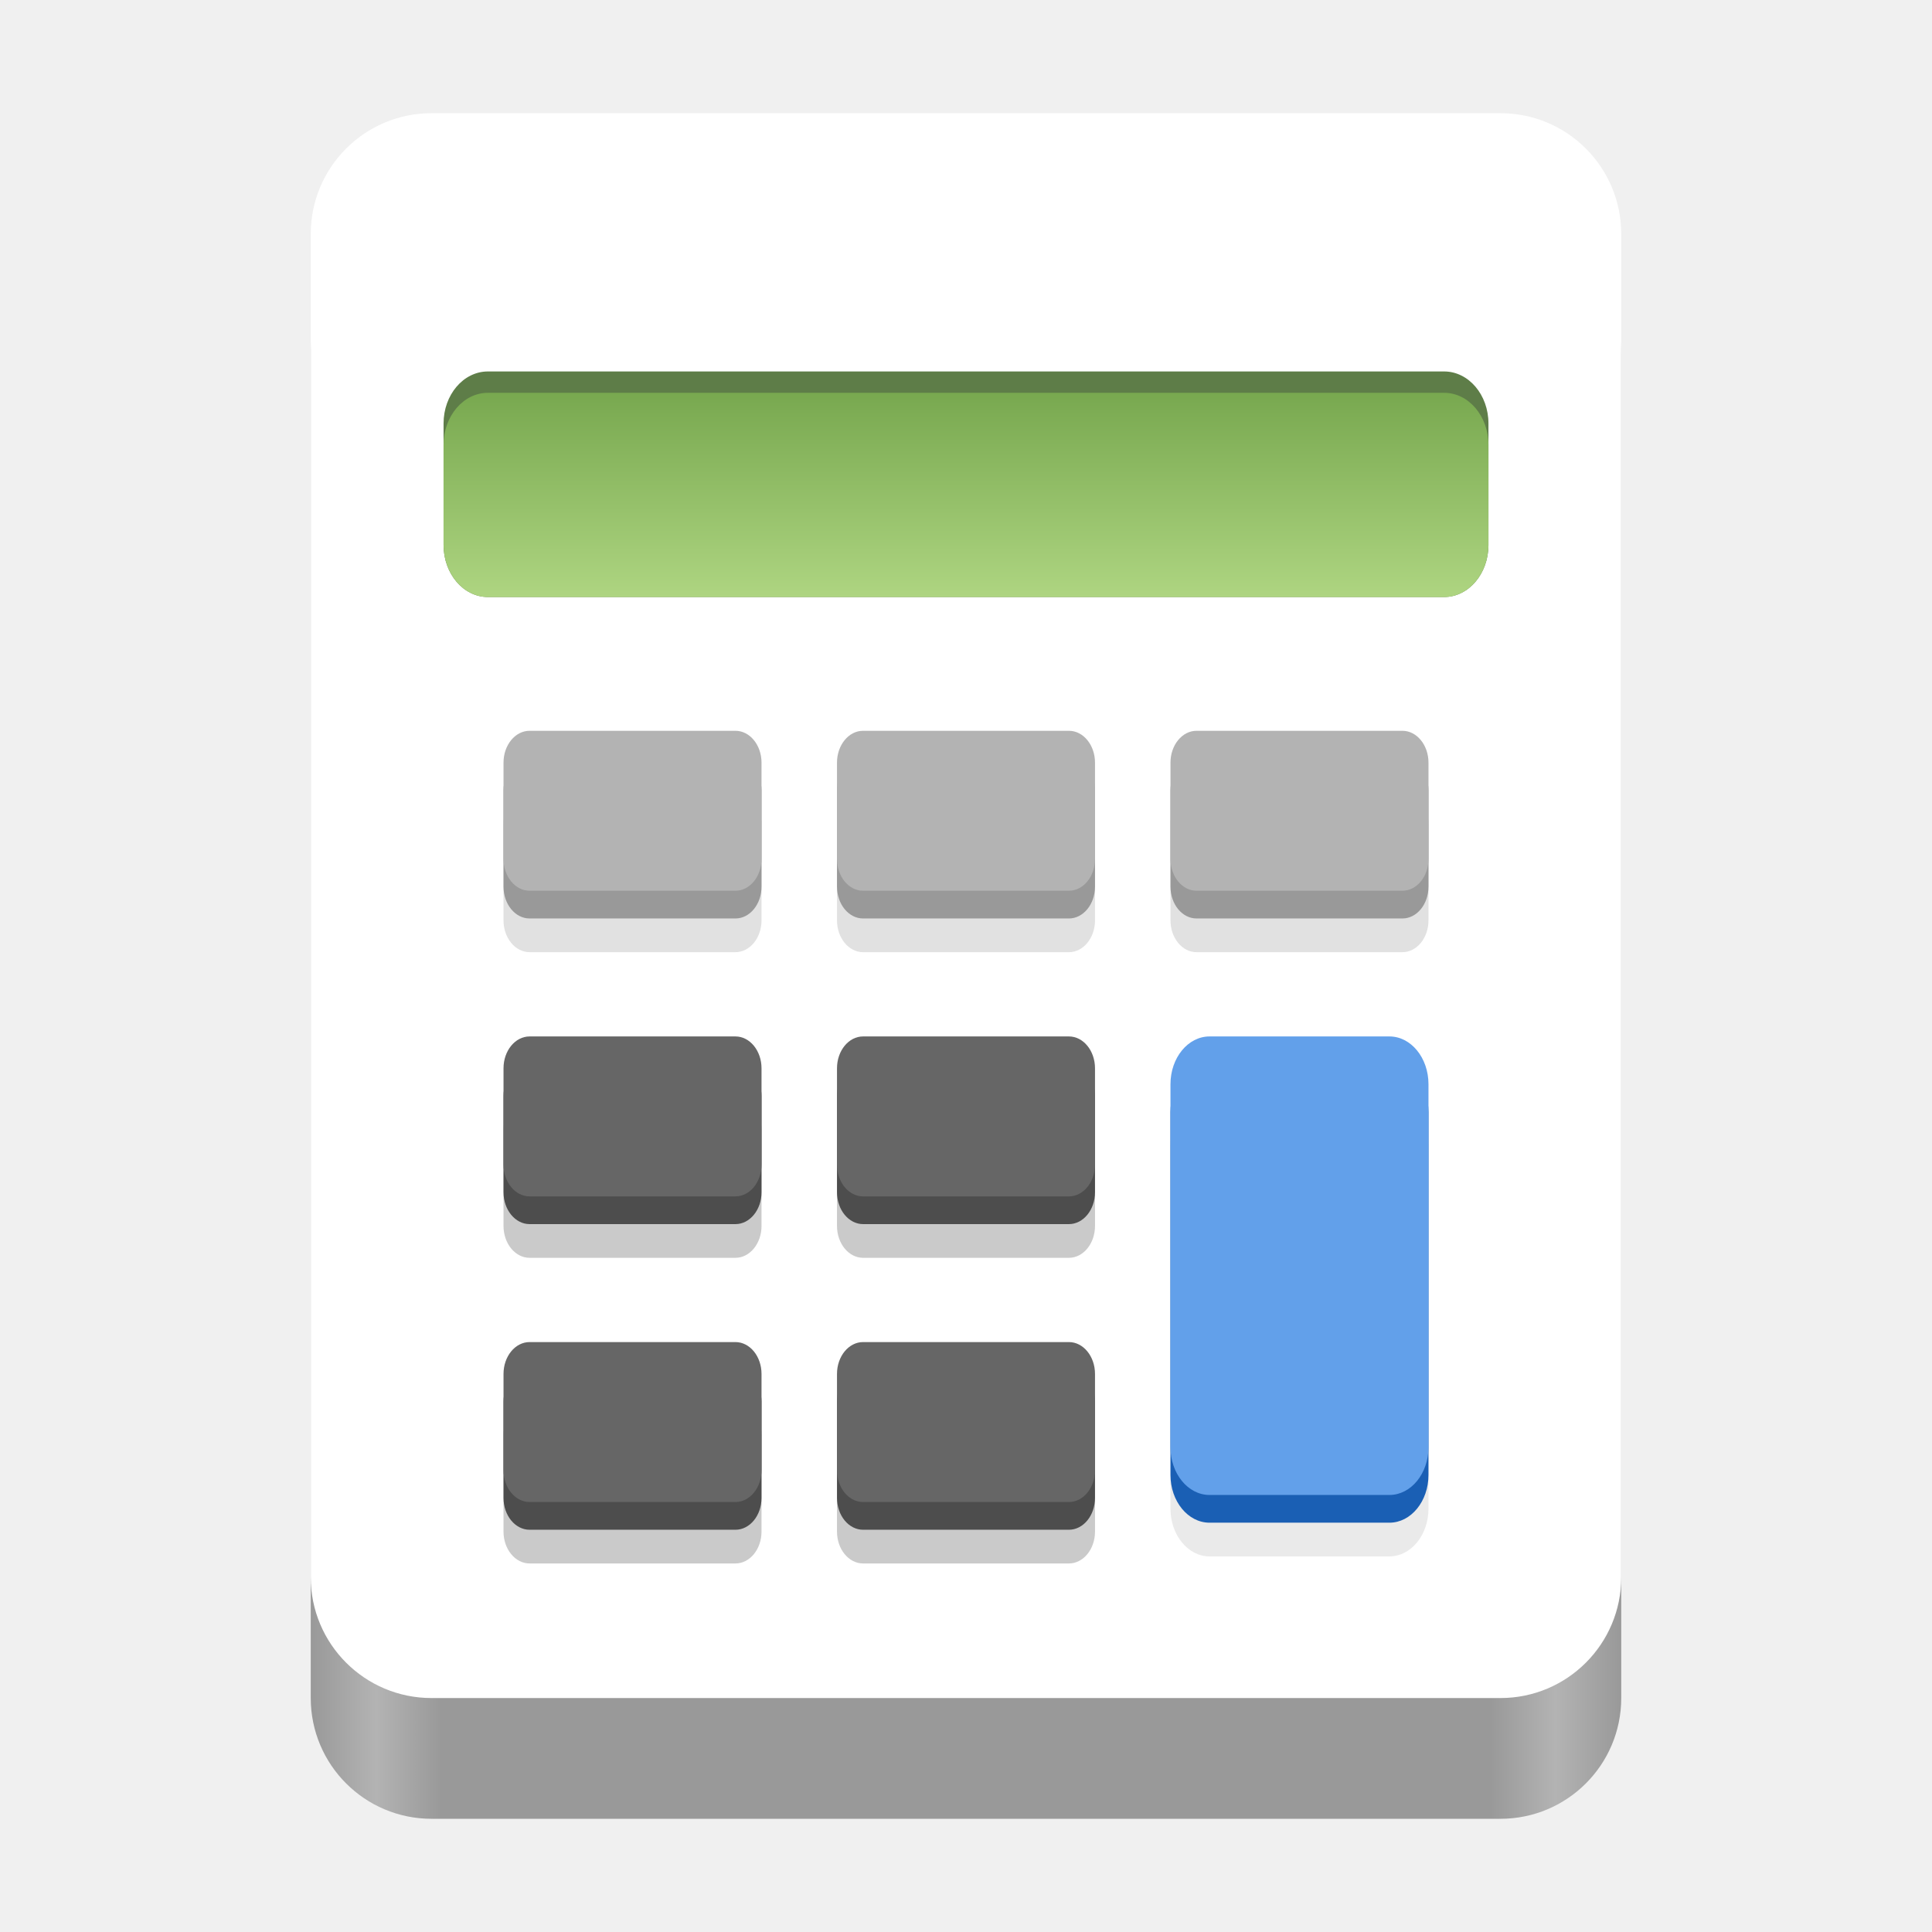
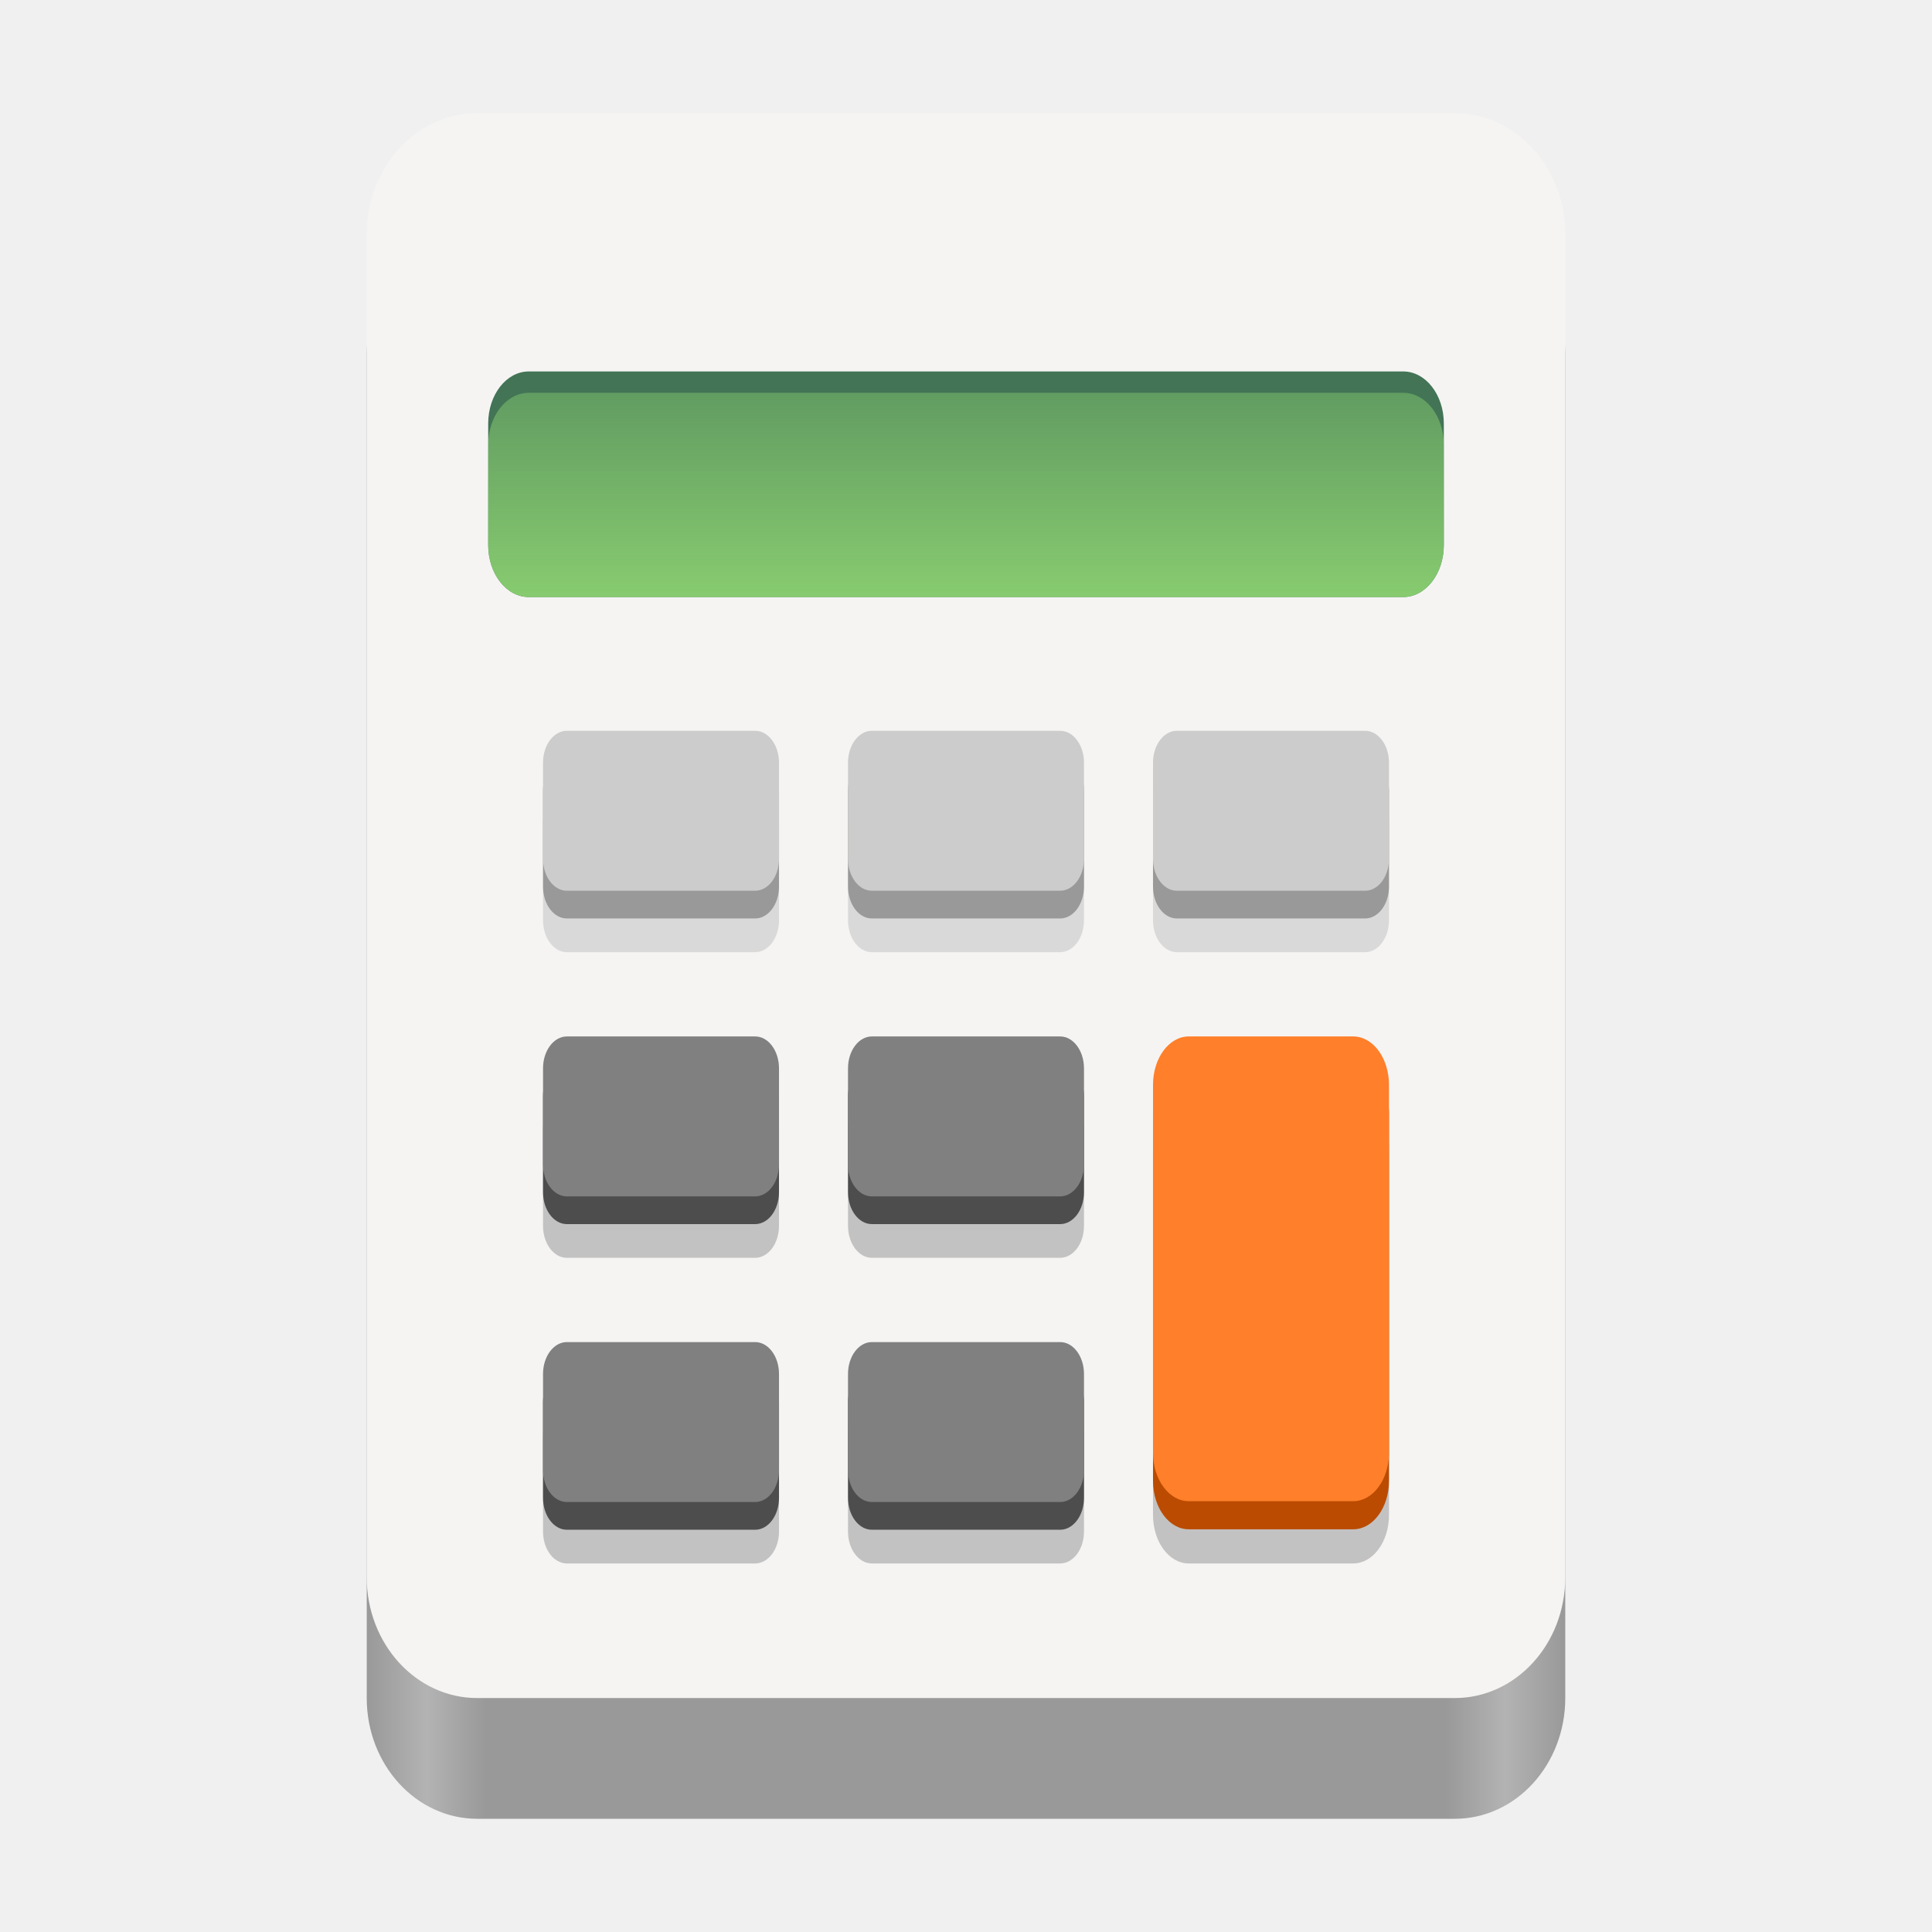
<svg xmlns="http://www.w3.org/2000/svg" xmlns:xlink="http://www.w3.org/1999/xlink" width="128" height="128" viewBox="0 0 128 128" version="1.1" id="svg5">
  <defs id="defs2">
+     <linearGradient id="linearGradient2694">
+       <stop style="stop-color:#87cb6f;stop-opacity:1;" offset="0" id="stop2690" />
+       <stop style="stop-color:#8dd374;stop-opacity:0;" offset="1" id="stop2692" />
+     </linearGradient>
    <linearGradient y2="236" x2="96" y1="236" x1="32" gradientTransform="translate(604.8168,170.5864)" gradientUnits="userSpaceOnUse" id="linearGradient1099" xlink:href="#linearGradient1036" />
    <linearGradient id="linearGradient1036">
      <stop id="stop1032" offset="0" style="stop-color:#d5d3cf;stop-opacity:1;" />
      <stop id="stop1034" offset="1" style="stop-color:#f6f5f4;stop-opacity:1" />
    </linearGradient>
    <radialGradient r="32" fy="-76" fx="-244" cy="-76" cx="-244" gradientTransform="matrix(0.8833333,0,0,0.8833333,-460.3502,463.1197)" gradientUnits="userSpaceOnUse" id="radialGradient1103" xlink:href="#linearGradient1069" />
    <linearGradient id="linearGradient1069">
      <stop id="stop1065" offset="0" style="stop-color:#d5d3cf;stop-opacity:1" />
      <stop id="stop1067-1" offset="1" style="stop-color:#949390;stop-opacity:1" />
    </linearGradient>
    <linearGradient gradientUnits="userSpaceOnUse" y2="232" x2="64" y1="262.5" x1="64" id="linearGradient1027" xlink:href="#linearGradient1025" gradientTransform="translate(-470.5864,432.8168)" />
    <linearGradient id="linearGradient1025">
      <stop id="stop1021" offset="0" style="stop-color:#9a9996;stop-opacity:1" />
      <stop id="stop1023" offset="1" style="stop-color:#77767b;stop-opacity:1" />
    </linearGradient>
    <clipPath clipPathUnits="userSpaceOnUse" id="clipPath1609-7">
      <path id="path1611-5" d="m 252,116 28,-28 v -8 h -36 v 36 z" style="fill:#e74747;stroke:none;stroke-width:0.25px;stroke-linecap:butt;stroke-linejoin:miter;stroke-opacity:1" />
    </clipPath>
    <linearGradient id="linearGradient8241">
      <stop style="stop-color:#999999;stop-opacity:1" offset="0" id="stop8237" />
      <stop style="stop-color:#b3b3b3;stop-opacity:1" offset="0.05" id="stop9349" />
      <stop style="stop-color:#999999;stop-opacity:1" offset="0.1" id="stop21746" />
      <stop style="stop-color:#999999;stop-opacity:1" offset="0.9" id="stop21940" />
      <stop style="stop-color:#b3b3b3;stop-opacity:1" offset="0.95" id="stop9351" />
      <stop style="stop-color:#999999;stop-opacity:1" offset="1" id="stop8239" />
    </linearGradient>
    <radialGradient r="32" fy="-76" fx="-244" cy="-76" cx="-244" gradientTransform="matrix(0.8833333,0,0,0.8833333,-460.3502,463.1197)" gradientUnits="userSpaceOnUse" id="radialGradient1103-5" xlink:href="#linearGradient1069" />
    <clipPath clipPathUnits="userSpaceOnUse" id="clipPath1609-7-7">
      <path id="path1611-5-0" d="m 252,116 28,-28 v -8 h -36 v 36 z" style="fill:#e74747;stroke:none;stroke-width:0.25px;stroke-linecap:butt;stroke-linejoin:miter;stroke-opacity:1" />
    </clipPath>
    <clipPath clipPathUnits="userSpaceOnUse" id="clipPath744">
      <rect style="fill:#1e88e5;fill-opacity:1;stroke-width:0.265" id="rect746" width="541.867" height="541.867" x="0" y="1.5987212e-14" rx="79.375" ry="79.375" />
    </clipPath>
    <clipPath clipPathUnits="userSpaceOnUse" id="clipPath62">
      <rect style="fill:#1e88e5;fill-opacity:1;stroke-width:0.265" id="rect64" width="541.867" height="541.867" x="2.2507105e-05" y="-0.422" rx="79.375" ry="79.375" />
    </clipPath>
-     <linearGradient xlink:href="#linearGradient8241" id="linearGradient8243" x1="11.5" y1="120.5" x2="116.5" y2="120.5" gradientUnits="userSpaceOnUse" gradientTransform="matrix(0.8268888,0,0,1,11.07911,0)" />
+     <linearGradient xlink:href="#linearGradient8241" id="linearGradient8243" x1="11.5" y1="120.5" x2="116.5" y2="120.5" gradientUnits="userSpaceOnUse" gradientTransform="matrix(0.7562482,0,0,1,15.60011,0)" />
    <radialGradient r="32" fy="-76" fx="-244" cy="-76" cx="-244" gradientTransform="matrix(0.8833333,0,0,0.8833333,-460.3502,463.1197)" gradientUnits="userSpaceOnUse" id="radialGradient1103-6" xlink:href="#linearGradient1069" />
    <clipPath clipPathUnits="userSpaceOnUse" id="clipPath1609-7-2">
      <path id="path1611-5-3" d="m 252,116 28,-28 v -8 h -36 v 36 z" style="fill:#e74747;stroke:none;stroke-width:0.25px;stroke-linecap:butt;stroke-linejoin:miter;stroke-opacity:1" />
    </clipPath>
-     <linearGradient id="linearGradient2765">
-       <stop style="stop-color:#aed581;stop-opacity:1" offset="0" id="stop2761" />
-       <stop style="stop-color:#558b2f;stop-opacity:1" offset="1" id="stop2763" />
-     </linearGradient>
-     <linearGradient xlink:href="#linearGradient2765" id="linearGradient2897" x1="305.328" y1="164.568" x2="305.328" y2="26.324" gradientUnits="userSpaceOnUse" gradientTransform="matrix(0.1583634,0,0,0.1612814,21.09406,13.01314)" />
    <clipPath clipPathUnits="userSpaceOnUse" id="clipPath966">
      <rect style="fill:#999999;fill-opacity:1;stroke-width:0.265" id="rect968" width="541.867" height="541.867" x="0" y="-2.8421709e-14" rx="79.375" ry="79.375" />
    </clipPath>
    <clipPath clipPathUnits="userSpaceOnUse" id="clipPath402">
      <rect style="fill:#999999;fill-opacity:1;stroke-width:0.265" id="rect404" width="541.867" height="541.867" x="1.5908203e-05" y="1.5908203e-05" rx="79.375" ry="79.375" />
    </clipPath>
    <clipPath clipPathUnits="userSpaceOnUse" id="clipPath2739">
      <rect style="fill:#999999;fill-opacity:1;stroke-width:0.265" id="rect2741" width="541.867" height="541.867" x="-7.8515623e-06" y="1.863" rx="79.375" ry="79.375" />
    </clipPath>
+     <linearGradient xlink:href="#linearGradient2694" id="linearGradient2696" x1="64" y1="39.555" x2="64" y2="15.5" gradientUnits="userSpaceOnUse" gradientTransform="matrix(0.9145707,0,0,1,5.467479,0)" />
  </defs>
  <g id="layer2">
-     <rect style="fill:url(#linearGradient8243);fill-opacity:1;stroke-width:0.909" id="rect440" width="86.823" height="105" x="20.588" y="15.5" rx="8" ry="8" />
-     <rect style="fill:#ffffff;fill-opacity:1;stroke-width:0.909" id="rect358" width="86.823" height="105" x="20.588" y="7.5" rx="8" ry="8" />
-     <rect style="fill:#5e7d48;fill-opacity:1;stroke:none;stroke-width:0.529;stroke-miterlimit:4;stroke-dasharray:none;stroke-opacity:1" id="rect4359" width="69.227" height="14.945" x="29.387" y="24.61" rx="2.938" ry="3.448" />
-     <rect style="fill:url(#linearGradient2897);stroke-width:4.134" id="rect958" width="69.227" height="13.531" x="29.387" y="26.024" rx="2.938" ry="3.448" />
-     <rect style="opacity:0.3;fill:#999999;stroke-width:1.818" id="rect1812" width="17.094" height="10.597" x="33.359" y="52.487" rx="1.728" ry="2.112" />
-     <rect style="fill:#999999;stroke-width:1.818" id="rect6360" width="17.094" height="10.597" x="33.359" y="50.254" rx="1.728" ry="2.112" />
-     <rect style="fill:#b3b3b3;stroke-width:1.818" id="rect1760" width="17.094" height="10.597" x="33.359" y="48.417" rx="1.728" ry="2.112" />
-     <rect style="opacity:0.3;fill:#4d4d4d;stroke-width:1.818" id="rect1814" width="17.094" height="10.597" x="33.359" y="92.986" rx="1.728" ry="2.112" />
-     <rect style="fill:#4d4d4d;stroke-width:1.818" id="rect6564" width="17.094" height="10.597" x="33.359" y="90.753" rx="1.728" ry="2.112" />
-     <rect style="fill:#666666;stroke-width:1.818" id="rect2137" width="17.094" height="10.597" x="33.359" y="88.916" rx="1.728" ry="2.112" />
-     <g id="g1820" style="opacity:0.3;stroke-width:1.111" transform="matrix(0.2646188,0,0,0.3234156,-5.178204,-13.44593)">
+     <rect style="fill:url(#linearGradient8243);fill-opacity:1;stroke-width:0.87" id="rect440" width="79.406" height="105" x="24.297" y="15.5" rx="7.317" ry="8" />
+     <rect style="fill:#f5f4f3;fill-opacity:1;stroke-width:0.87" id="rect358" width="79.406" height="105" x="24.297" y="7.5" rx="7.317" ry="8" />
+     <rect style="fill:#427455;fill-opacity:1;stroke:none;stroke-width:0.506;stroke-miterlimit:4;stroke-dasharray:none;stroke-opacity:1" id="rect4359" width="63.313" height="14.945" x="32.344" y="24.61" rx="2.687" ry="3.448" />
+     <rect style="fill:url(#linearGradient2696);fill-opacity:1;stroke-width:3.954" id="rect958" width="63.313" height="13.531" x="32.344" y="26.024" rx="2.687" ry="3.448" />
+     <rect style="opacity:0.3;fill:#999999;stroke-width:1.739" id="rect1812" width="15.634" height="10.597" x="35.977" y="52.487" rx="1.581" ry="2.112" />
+     <rect style="fill:#999999;stroke-width:1.739" id="rect6360" width="15.634" height="10.597" x="35.977" y="50.254" rx="1.581" ry="2.112" />
+     <rect style="fill:#cccccc;stroke-width:1.739" id="rect1760" width="15.634" height="10.597" x="35.977" y="48.417" rx="1.581" ry="2.112" />
+     <rect style="opacity:0.3;fill:#4d4d4d;stroke-width:1.739" id="rect1814" width="15.634" height="10.597" x="35.977" y="92.986" rx="1.581" ry="2.112" />
+     <rect style="fill:#4d4d4d;stroke-width:1.739" id="rect6564" width="15.634" height="10.597" x="35.977" y="90.753" rx="1.581" ry="2.112" />
+     <rect style="fill:#808080;stroke-width:1.739" id="rect2137" width="15.634" height="10.597" x="35.977" y="88.916" rx="1.581" ry="2.112" />
+     <g id="g1820" style="opacity:0.3;stroke-width:1.111" transform="matrix(0.2420125,0,0,0.3234156,0.7316451,-13.44593)">
      <rect style="fill:#4d4d4d;stroke-width:8.684" id="rect1818" width="90.264" height="45.783" x="111.246" y="248.042" rx="9.127" ry="9.127" transform="matrix(0.7156538,0,0,0.7156538,66.01995,88.96449)" />
    </g>
-     <g id="g1155" style="stroke-width:1.111" transform="matrix(0.2646188,0,0,0.3234156,-5.178204,-15.67893)">
+     <g id="g1155" style="fill:#4d4d4d;stroke-width:1.111" transform="matrix(0.2420125,0,0,0.3234156,0.7316451,-15.67893)">
      <rect style="fill:#4d4d4d;stroke-width:8.684" id="rect1135" width="90.264" height="45.783" x="111.246" y="248.042" rx="9.127" ry="9.127" transform="matrix(0.7156538,0,0,0.7156538,66.01995,88.96449)" />
    </g>
-     <rect style="fill:#666666;stroke-width:1.818" id="rect1143" width="17.094" height="10.597" x="33.359" y="68.667" rx="1.728" ry="2.112" />
-     <rect style="opacity:0.3;fill:#999999;stroke-width:1.818" id="rect1822" width="17.094" height="10.597" x="55.453" y="52.487" rx="1.728" ry="2.112" />
-     <rect style="fill:#999999;stroke-width:1.818" id="rect6362" width="17.094" height="10.597" x="55.453" y="50.254" rx="1.728" ry="2.112" />
-     <rect style="fill:#b3b3b3;stroke-width:1.818" id="rect1864" width="17.094" height="10.597" x="55.453" y="48.417" rx="1.728" ry="2.112" />
-     <rect style="opacity:0.3;fill:#4d4d4d;stroke-width:1.818" id="rect1824" width="17.094" height="10.597" x="55.453" y="92.986" rx="1.728" ry="2.112" />
-     <rect style="fill:#4d4d4d;stroke-width:1.818" id="rect6566" width="17.094" height="10.597" x="55.453" y="90.753" rx="1.728" ry="2.112" />
-     <rect style="fill:#666666;stroke-width:1.818" id="rect2139" width="17.094" height="10.597" x="55.453" y="88.916" rx="1.728" ry="2.112" />
-     <g id="g1830" style="opacity:0.3;stroke-width:1.111" transform="matrix(0.2646188,0,0,0.3234156,-7.694038,-13.44593)">
+     <rect style="fill:#808080;stroke-width:1.739" id="rect1143" width="15.634" height="10.597" x="35.977" y="68.667" rx="1.581" ry="2.112" />
+     <rect style="opacity:0.3;fill:#999999;stroke-width:1.739" id="rect1822" width="15.634" height="10.597" x="56.183" y="52.487" rx="1.581" ry="2.112" />
+     <rect style="fill:#999999;stroke-width:1.739" id="rect6362" width="15.634" height="10.597" x="56.183" y="50.254" rx="1.581" ry="2.112" />
+     <rect style="fill:#cccccc;stroke-width:1.739" id="rect1864" width="15.634" height="10.597" x="56.183" y="48.417" rx="1.581" ry="2.112" />
+     <rect style="opacity:0.3;fill:#4d4d4d;stroke-width:1.739" id="rect1824" width="15.634" height="10.597" x="56.183" y="92.986" rx="1.581" ry="2.112" />
+     <rect style="fill:#4d4d4d;stroke-width:1.739" id="rect6566" width="15.634" height="10.597" x="56.183" y="90.753" rx="1.581" ry="2.112" />
+     <rect style="fill:#808080;stroke-width:1.739" id="rect2139" width="15.634" height="10.597" x="56.183" y="88.916" rx="1.581" ry="2.112" />
+     <g id="g1830" style="opacity:0.3;stroke-width:1.111" transform="matrix(0.2420125,0,0,0.3234156,-1.569262,-13.44593)">
      <rect style="fill:#4d4d4d;stroke-width:8.684" id="rect1828" width="90.264" height="45.783" x="241.198" y="248.042" rx="9.127" ry="9.127" transform="matrix(0.7156538,0,0,0.7156538,66.01995,88.96449)" />
    </g>
-     <g id="g1152" style="stroke-width:1.111" transform="matrix(0.2646188,0,0,0.3234156,-7.694038,-15.67893)">
+     <g id="g1152" style="fill:#4d4d4d;stroke-width:1.111" transform="matrix(0.2420125,0,0,0.3234156,-1.569262,-15.67893)">
      <rect style="fill:#4d4d4d;stroke-width:8.684" id="rect1137" width="90.264" height="45.783" x="241.198" y="248.042" rx="9.127" ry="9.127" transform="matrix(0.7156538,0,0,0.7156538,66.01995,88.96449)" />
    </g>
-     <rect style="fill:#666666;stroke-width:1.818" id="rect1145" width="17.094" height="10.597" x="55.453" y="68.667" rx="1.728" ry="2.112" />
-     <rect style="opacity:0.3;fill:#999999;stroke-width:1.818" id="rect1832" width="17.094" height="10.597" x="77.547" y="52.487" rx="1.728" ry="2.112" />
-     <rect style="fill:#999999;stroke-width:1.818" id="rect6364" width="17.094" height="10.597" x="77.547" y="50.254" rx="1.728" ry="2.112" />
-     <rect style="fill:#b3b3b3;stroke-width:1.818" id="rect1866" width="17.094" height="10.597" x="77.547" y="48.417" rx="1.728" ry="2.112" />
-     <g id="g1168" transform="matrix(1,0,0,1.116497,2.723626,-14.06761)">
-       <rect style="opacity:0.3;fill:#b8b8b8;fill-opacity:1;stroke-width:2.913" id="rect1834" width="17.094" height="27.209" x="74.823" y="77.747" rx="2.589" ry="2.835" />
-       <rect style="fill:#1a5fb4;stroke-width:2.913" id="rect6568" width="17.094" height="27.209" x="74.823" y="75.747" rx="2.589" ry="2.835" />
-       <rect style="fill:#62a0ea;stroke-width:2.913" id="rect2141" width="17.094" height="27.209" x="74.823" y="74.102" rx="2.589" ry="2.835" />
-     </g>
+     <rect style="fill:#808080;stroke-width:1.739" id="rect1145" width="15.634" height="10.597" x="56.183" y="68.667" rx="1.581" ry="2.112" />
+     <rect style="opacity:0.3;fill:#999999;stroke-width:1.739" id="rect1832" width="15.634" height="10.597" x="76.39" y="52.487" rx="1.581" ry="2.112" />
+     <rect style="fill:#999999;stroke-width:1.739" id="rect6364" width="15.634" height="10.597" x="76.39" y="50.254" rx="1.581" ry="2.112" />
+     <rect style="fill:#cccccc;stroke-width:1.739" id="rect1866" width="15.634" height="10.597" x="76.39" y="48.417" rx="1.581" ry="2.112" />
+     <rect style="opacity:0.3;fill:#4d4d4d;fill-opacity:1;stroke-width:2.964" id="rect1834" width="15.634" height="30.791" x="76.39" y="72.792" rx="2.368" ry="3.208" />
+     <rect style="fill:#bb4b00;fill-opacity:1;stroke-width:2.964" id="rect6568" width="15.634" height="30.791" x="76.39" y="70.529" rx="2.368" ry="3.208" />
+     <rect style="fill:#ff7f2a;stroke-width:2.964" id="rect2141" width="15.634" height="30.791" x="76.39" y="68.667" rx="2.368" ry="3.208" />
  </g>
</svg>
